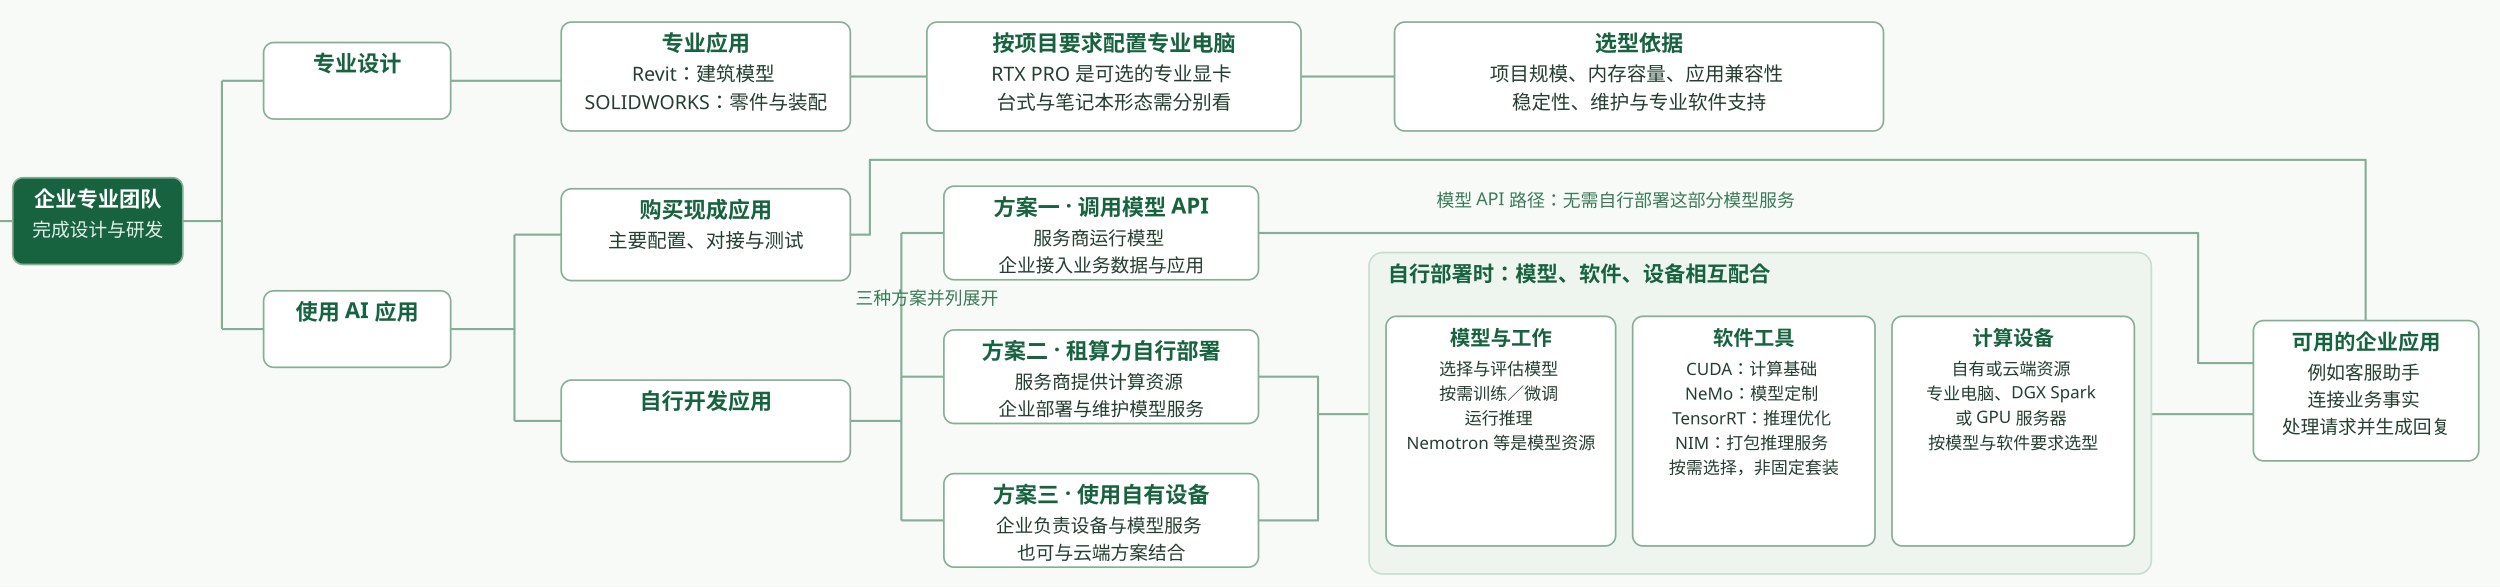
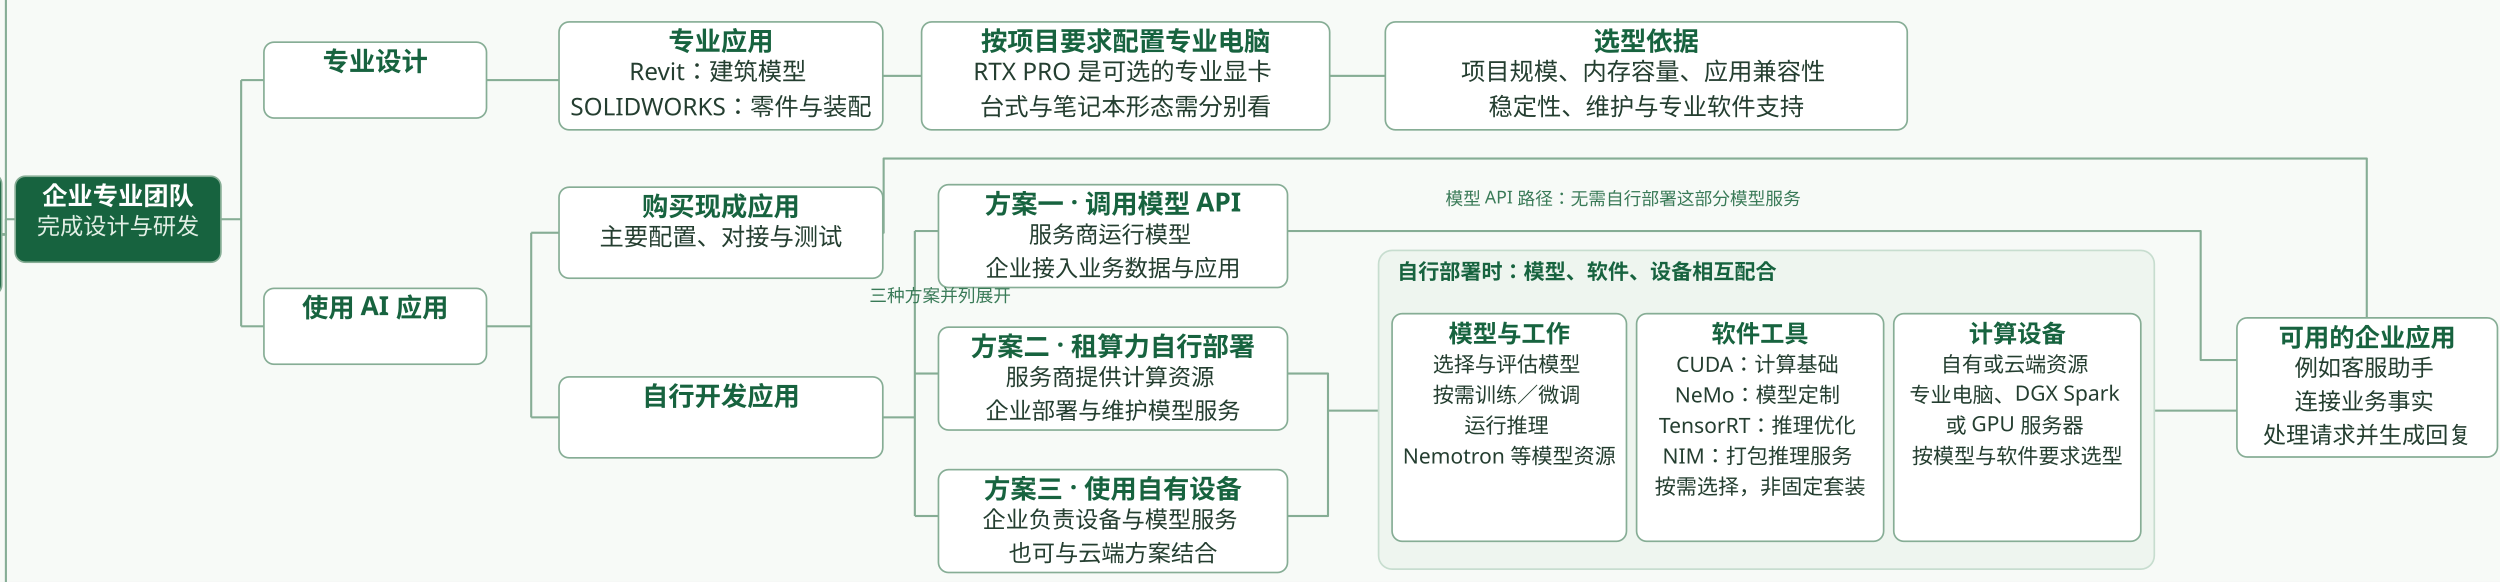
- <svg xmlns="http://www.w3.org/2000/svg" width="2940" height="690" viewBox="340 743 2940 690">
+ <svg xmlns="http://www.w3.org/2000/svg" width="2965" height="690" viewBox="315 743 2965 690">
  <defs>
    <marker id="arr" markerWidth="8" markerHeight="8" refX="7" refY="4" orient="auto">
      <path d="M0 0 L8 4 L0 8z" fill="#86ad95" />
    </marker>
  </defs>
-   <rect x="340" y="743" width="2940" height="690" fill="#f7faf7" />
+   <rect x="315" y="743" width="2965" height="690" fill="#f7faf7" />
  <g font-family="PingFang SC,Microsoft YaHei,sans-serif">
    <path d="M295,1021 L322,1021 L322,369 L355,369" fill="none" stroke="#86ad95" stroke-width="2.5" stroke-linejoin="round" />
    <path d="M295,1021 L322,1021 L322,1003 L355,1003" fill="none" stroke="#86ad95" stroke-width="2.5" stroke-linejoin="round" />
    <path d="M295,1021 L322,1021 L322,1738 L355,1738" fill="none" stroke="#86ad95" stroke-width="2.5" stroke-linejoin="round" />
    <path d="M555,369 L601,369" fill="none" stroke="#86ad95" stroke-width="2.5" stroke-linejoin="round" />
    <path d="M601,210 L601,482" fill="none" stroke="#86ad95" stroke-width="2.5" stroke-linejoin="round" />
    <path d="M601,210 L650,210" fill="none" stroke="#86ad95" stroke-width="2.5" stroke-linejoin="round" />
    <path d="M601,482 L650,482" fill="none" stroke="#86ad95" stroke-width="2.5" stroke-linejoin="round" />
    <path d="M870,210 L950,210 L950,201 L1000,201" fill="none" stroke="#86ad95" stroke-width="2.5" stroke-linejoin="round" />
    <path d="M1340,201 L1430,201" fill="none" stroke="#86ad95" stroke-width="2.5" stroke-linejoin="round" />
    <path d="M1810,201 L1950,201" fill="none" stroke="#86ad95" stroke-width="2.5" stroke-linejoin="round" />
    <path d="M2470,215 L2590,215" fill="none" stroke="#86ad95" stroke-width="2.5" stroke-linejoin="round" stroke-dasharray="9 7" />
    <path d="M870,482 L945,482" fill="none" stroke="#86ad95" stroke-width="2.5" stroke-linejoin="round" />
    <path d="M945,403 L945,589" fill="none" stroke="#86ad95" stroke-width="2.5" stroke-linejoin="round" />
    <path d="M945,403 L1000,403" fill="none" stroke="#86ad95" stroke-width="2.5" stroke-linejoin="round" />
    <path d="M945,589 L1000,589" fill="none" stroke="#86ad95" stroke-width="2.5" stroke-linejoin="round" />
    <path d="M1340,403 L1430,403" fill="none" stroke="#86ad95" stroke-width="2.5" stroke-linejoin="round" />
    <path d="M1340,589 L1430,589" fill="none" stroke="#86ad95" stroke-width="2.5" stroke-linejoin="round" />
    <path d="M2040,589 L2140,589" fill="none" stroke="#86ad95" stroke-width="2.5" stroke-linejoin="round" />
    <path d="M2580,589 L2690,589" fill="none" stroke="#86ad95" stroke-width="2.5" stroke-linejoin="round" />
    <path d="M2690,437 L2690,613" fill="none" stroke="#86ad95" stroke-width="2.5" stroke-linejoin="round" />
    <path d="M2690,437 L2810,437" fill="none" stroke="#86ad95" stroke-width="2.5" stroke-linejoin="round" />
    <path d="M2690,613 L2810,613" fill="none" stroke="#86ad95" stroke-width="2.5" stroke-linejoin="round" />
    <path d="M555,1003 L601,1003" fill="none" stroke="#86ad95" stroke-width="2.5" stroke-linejoin="round" />
    <path d="M601,838 L601,1130" fill="none" stroke="#86ad95" stroke-width="2.5" stroke-linejoin="round" />
    <path d="M601,838 L650,838" fill="none" stroke="#86ad95" stroke-width="2.5" stroke-linejoin="round" />
    <path d="M601,1130 L650,1130" fill="none" stroke="#86ad95" stroke-width="2.5" stroke-linejoin="round" />
    <path d="M870,838 L1000,838" fill="none" stroke="#86ad95" stroke-width="2.5" stroke-linejoin="round" />
    <path d="M1340,833 L1430,833" fill="none" stroke="#86ad95" stroke-width="2.5" stroke-linejoin="round" />
    <path d="M1870,833 L1980,833" fill="none" stroke="#86ad95" stroke-width="2.5" stroke-linejoin="round" />
    <path d="M870,1130 L945,1130" fill="none" stroke="#86ad95" stroke-width="2.5" stroke-linejoin="round" />
    <path d="M945,1019 L945,1238" fill="none" stroke="#86ad95" stroke-width="2.5" stroke-linejoin="round" />
    <path d="M945,1019 L1000,1019" fill="none" stroke="#86ad95" stroke-width="2.5" stroke-linejoin="round" />
    <path d="M945,1238 L1000,1238" fill="none" stroke="#86ad95" stroke-width="2.5" stroke-linejoin="round" />
    <path d="M1340,1238 L1400,1238" fill="none" stroke="#86ad95" stroke-width="2.5" stroke-linejoin="round" />
    <path d="M1400,1017 L1400,1355" fill="none" stroke="#86ad95" stroke-width="2.5" stroke-linejoin="round" />
    <path d="M1400,1017 L1450,1017" fill="none" stroke="#86ad95" stroke-width="2.5" stroke-linejoin="round" />
    <path d="M1400,1186 L1450,1186" fill="none" stroke="#86ad95" stroke-width="2.5" stroke-linejoin="round" />
    <path d="M1400,1355 L1450,1355" fill="none" stroke="#86ad95" stroke-width="2.5" stroke-linejoin="round" />
    <path d="M1820,1186 L1890,1186 L1890,1230 L1950,1230" fill="none" stroke="#86ad95" stroke-width="2.5" stroke-linejoin="round" />
    <path d="M1820,1355 L1890,1355 L1890,1230" fill="none" stroke="#86ad95" stroke-width="2.5" stroke-linejoin="round" />
    <path d="M1820,1017 L2925,1017 L2925,1170 L2990,1170" fill="none" stroke="#86ad95" stroke-width="2.5" stroke-linejoin="round" />
    <path d="M1340,1019 L1363,1019 L1363,931 L3122,931 L3122,1120" fill="none" stroke="#86ad95" stroke-width="2.5" stroke-linejoin="round" />
    <path d="M2870,1230 L2990,1230" fill="none" stroke="#86ad95" stroke-width="2.5" stroke-linejoin="round" />
    <path d="M555,1738 L650,1738" fill="none" stroke="#86ad95" stroke-width="2.5" stroke-linejoin="round" />
    <path d="M870,1738 L945,1738" fill="none" stroke="#86ad95" stroke-width="2.5" stroke-linejoin="round" />
    <path d="M945,1539 L945,1950" fill="none" stroke="#86ad95" stroke-width="2.5" stroke-linejoin="round" />
    <path d="M945,1539 L1000,1539" fill="none" stroke="#86ad95" stroke-width="2.5" stroke-linejoin="round" />
    <path d="M945,1676 L1000,1676" fill="none" stroke="#86ad95" stroke-width="2.5" stroke-linejoin="round" />
    <path d="M945,1813 L1000,1813" fill="none" stroke="#86ad95" stroke-width="2.5" stroke-linejoin="round" />
    <path d="M945,1950 L1000,1950" fill="none" stroke="#86ad95" stroke-width="2.5" stroke-linejoin="round" />
    <path d="M1300,1539 L1430,1539" fill="none" stroke="#86ad95" stroke-width="2.5" stroke-linejoin="round" />
    <path d="M1300,1676 L1430,1676" fill="none" stroke="#86ad95" stroke-width="2.5" stroke-linejoin="round" />
    <path d="M1300,1813 L1430,1813" fill="none" stroke="#86ad95" stroke-width="2.5" stroke-linejoin="round" />
    <path d="M1300,1950 L1430,1950" fill="none" stroke="#86ad95" stroke-width="2.5" stroke-linejoin="round" />
    <path d="M2325,1541 L2410,1541 L2410,1515 L2480,1515" fill="none" stroke="#86ad95" stroke-width="2.5" stroke-linejoin="round" stroke-dasharray="9 7" />
    <path d="M2370,1539 L2370,1980" fill="none" stroke="#86ad95" stroke-width="2.5" stroke-linejoin="round" />
    <path d="M2325,1539 L2370,1539" fill="none" stroke="#86ad95" stroke-width="2.5" stroke-linejoin="round" />
    <path d="M2325,1676 L2370,1676" fill="none" stroke="#86ad95" stroke-width="2.5" stroke-linejoin="round" />
    <path d="M2325,1813 L2370,1813" fill="none" stroke="#86ad95" stroke-width="2.5" stroke-linejoin="round" />
    <path d="M2325,1950 L2370,1950" fill="none" stroke="#86ad95" stroke-width="2.5" stroke-linejoin="round" />
    <path d="M2370,1940 L2580,1940" fill="none" stroke="#86ad95" stroke-width="2.5" stroke-linejoin="round" />
    <path d="M2867,1815 L2867,1870" fill="none" stroke="#86ad95" stroke-width="2.5" stroke-linejoin="round" stroke-dasharray="9 7" />
-     <rect x="35" y="949" width="260" height="144" rx="12" fill="#17633f" stroke="#86ad95" stroke-width="2" />
-     <rect x="355" y="318" width="200" height="102" rx="12" fill="#17633f" stroke="#86ad95" stroke-width="2" />
-     <rect x="650" y="165" width="220" height="90" rx="12" fill="white" stroke="#86ad95" stroke-width="2" />
-     <rect x="650" y="437" width="220" height="90" rx="12" fill="white" stroke="#86ad95" stroke-width="2" />
-     <rect x="1000" y="135" width="340" height="132" rx="12" fill="white" stroke="#86ad95" stroke-width="2" />
-     <rect x="1430" y="135" width="380" height="132" rx="12" fill="white" stroke="#86ad95" stroke-width="2" />
-     <rect x="1950" y="132" width="520" height="170" rx="12" fill="white" stroke="#86ad95" stroke-width="2" />
-     <rect x="2590" y="132" width="590" height="170" rx="12" fill="white" stroke="#86ad95" stroke-width="2" />
-     <rect x="1000" y="348" width="340" height="110" rx="12" fill="white" stroke="#86ad95" stroke-width="2" />
-     <rect x="1000" y="534" width="340" height="110" rx="12" fill="white" stroke="#86ad95" stroke-width="2" />
-     <rect x="1430" y="340" width="610" height="126" rx="12" fill="white" stroke="#86ad95" stroke-width="2" />
-     <rect x="1430" y="526" width="610" height="126" rx="12" fill="white" stroke="#86ad95" stroke-width="2" />
-     <rect x="2140" y="526" width="440" height="126" rx="12" fill="white" stroke="#86ad95" stroke-width="2" />
-     <rect x="2810" y="390" width="365" height="95" rx="12" fill="white" stroke="#86ad95" stroke-width="2" />
-     <rect x="2810" y="547" width="365" height="132" rx="12" fill="white" stroke="#86ad95" stroke-width="2" />
-     <rect x="355" y="952" width="200" height="102" rx="12" fill="#17633f" stroke="#86ad95" stroke-width="2" />
-     <rect x="650" y="793" width="220" height="90" rx="12" fill="white" stroke="#86ad95" stroke-width="2" />
-     <rect x="650" y="1085" width="220" height="90" rx="12" fill="white" stroke="#86ad95" stroke-width="2" />
-     <rect x="1000" y="769" width="340" height="128" rx="12" fill="white" stroke="#86ad95" stroke-width="2" />
-     <rect x="1430" y="769" width="440" height="128" rx="12" fill="white" stroke="#86ad95" stroke-width="2" />
-     <rect x="1980" y="769" width="575" height="128" rx="12" fill="white" stroke="#86ad95" stroke-width="2" />
-     <rect x="1000" y="965" width="340" height="108" rx="12" fill="white" stroke="#86ad95" stroke-width="2" />
-     <rect x="1000" y="1190" width="340" height="96" rx="12" fill="white" stroke="#86ad95" stroke-width="2" />
-     <rect x="1450" y="962" width="370" height="110" rx="12" fill="white" stroke="#86ad95" stroke-width="2" />
-     <rect x="1450" y="1131" width="370" height="110" rx="12" fill="white" stroke="#86ad95" stroke-width="2" />
-     <rect x="1450" y="1300" width="370" height="110" rx="12" fill="white" stroke="#86ad95" stroke-width="2" />
+     <rect x="13.0" y="949" width="304" height="144" rx="12" fill="#17633f" stroke="#86ad95" stroke-width="2" />
+     <rect x="333.0" y="318" width="244" height="102" rx="12" fill="#17633f" stroke="#86ad95" stroke-width="2" />
+     <rect x="628.0" y="165" width="264" height="90" rx="12" fill="white" stroke="#86ad95" stroke-width="2" />
+     <rect x="628.0" y="437" width="264" height="90" rx="12" fill="white" stroke="#86ad95" stroke-width="2" />
+     <rect x="978.0" y="135" width="384" height="132" rx="12" fill="white" stroke="#86ad95" stroke-width="2" />
+     <rect x="1408.0" y="135" width="424" height="132" rx="12" fill="white" stroke="#86ad95" stroke-width="2" />
+     <rect x="1928.0" y="132" width="564" height="170" rx="12" fill="white" stroke="#86ad95" stroke-width="2" />
+     <rect x="2568.0" y="132" width="634" height="170" rx="12" fill="white" stroke="#86ad95" stroke-width="2" />
+     <rect x="978.0" y="348" width="384" height="122" rx="12" fill="white" stroke="#86ad95" stroke-width="2" />
+     <rect x="978.0" y="534" width="384" height="110" rx="12" fill="white" stroke="#86ad95" stroke-width="2" />
+     <rect x="1408.0" y="340" width="654" height="126" rx="12" fill="white" stroke="#86ad95" stroke-width="2" />
+     <rect x="1408.0" y="526" width="654" height="126" rx="12" fill="white" stroke="#86ad95" stroke-width="2" />
+     <rect x="2118.0" y="526" width="484" height="126" rx="12" fill="white" stroke="#86ad95" stroke-width="2" />
+     <rect x="2788.0" y="390" width="409" height="95" rx="12" fill="white" stroke="#86ad95" stroke-width="2" />
+     <rect x="2788.0" y="547" width="409" height="132" rx="12" fill="white" stroke="#86ad95" stroke-width="2" />
+     <rect x="333.0" y="952" width="244" height="102" rx="12" fill="#17633f" stroke="#86ad95" stroke-width="2" />
+     <rect x="628.0" y="793" width="264" height="90" rx="12" fill="white" stroke="#86ad95" stroke-width="2" />
+     <rect x="628.0" y="1085" width="264" height="90" rx="12" fill="white" stroke="#86ad95" stroke-width="2" />
+     <rect x="978.0" y="769" width="384" height="128" rx="12" fill="white" stroke="#86ad95" stroke-width="2" />
+     <rect x="1408.0" y="769" width="484" height="128" rx="12" fill="white" stroke="#86ad95" stroke-width="2" />
+     <rect x="1958.0" y="769" width="619" height="128" rx="12" fill="white" stroke="#86ad95" stroke-width="2" />
+     <rect x="978.0" y="965" width="384" height="108" rx="12" fill="white" stroke="#86ad95" stroke-width="2" />
+     <rect x="978.0" y="1190" width="384" height="96" rx="12" fill="white" stroke="#86ad95" stroke-width="2" />
+     <rect x="1428.0" y="962" width="414" height="122" rx="12" fill="white" stroke="#86ad95" stroke-width="2" />
+     <rect x="1428.0" y="1131" width="414" height="122" rx="12" fill="white" stroke="#86ad95" stroke-width="2" />
+     <rect x="1428.0" y="1300" width="414" height="122" rx="12" fill="white" stroke="#86ad95" stroke-width="2" />
    <rect x="1950" y="1040" width="920" height="378" rx="16" fill="#eef5ef" stroke="#c7ddcf" stroke-width="2" />
-     <rect x="1970" y="1115" width="270" height="270" rx="12" fill="white" stroke="#86ad95" stroke-width="2" />
-     <rect x="2260" y="1115" width="285" height="270" rx="12" fill="white" stroke="#86ad95" stroke-width="2" />
-     <rect x="2565" y="1115" width="285" height="270" rx="12" fill="white" stroke="#86ad95" stroke-width="2" />
-     <rect x="2990" y="1120" width="265" height="165" rx="12" fill="white" stroke="#86ad95" stroke-width="2" />
-     <rect x="355" y="1687" width="200" height="102" rx="12" fill="#17633f" stroke="#86ad95" stroke-width="2" />
-     <rect x="650" y="1683" width="220" height="110" rx="12" fill="white" stroke="#86ad95" stroke-width="2" />
-     <rect x="1000" y="1487" width="300" height="105" rx="12" fill="white" stroke="#86ad95" stroke-width="2" />
-     <rect x="1000" y="1624" width="300" height="105" rx="12" fill="white" stroke="#86ad95" stroke-width="2" />
-     <rect x="1000" y="1761" width="300" height="105" rx="12" fill="white" stroke="#86ad95" stroke-width="2" />
-     <rect x="1000" y="1898" width="300" height="105" rx="12" fill="white" stroke="#86ad95" stroke-width="2" />
-     <rect x="1430" y="1487" width="895" height="122" rx="12" fill="white" stroke="#86ad95" stroke-width="2" />
-     <rect x="1430" y="1624" width="895" height="122" rx="12" fill="white" stroke="#86ad95" stroke-width="2" />
-     <rect x="1430" y="1761" width="895" height="122" rx="12" fill="white" stroke="#86ad95" stroke-width="2" />
-     <rect x="1430" y="1898" width="895" height="122" rx="12" fill="white" stroke="#86ad95" stroke-width="2" />
+     <rect x="1966.0" y="1115" width="278" height="270" rx="12" fill="white" stroke="#86ad95" stroke-width="2" />
+     <rect x="2256.0" y="1115" width="293" height="270" rx="12" fill="white" stroke="#86ad95" stroke-width="2" />
+     <rect x="2561.0" y="1115" width="293" height="270" rx="12" fill="white" stroke="#86ad95" stroke-width="2" />
+     <rect x="2968.0" y="1120" width="309" height="165" rx="12" fill="white" stroke="#86ad95" stroke-width="2" />
+     <rect x="333.0" y="1687" width="244" height="102" rx="12" fill="#17633f" stroke="#86ad95" stroke-width="2" />
+     <rect x="628.0" y="1683" width="264" height="110" rx="12" fill="white" stroke="#86ad95" stroke-width="2" />
+     <rect x="978.0" y="1487" width="344" height="105" rx="12" fill="white" stroke="#86ad95" stroke-width="2" />
+     <rect x="978.0" y="1624" width="344" height="105" rx="12" fill="white" stroke="#86ad95" stroke-width="2" />
+     <rect x="978.0" y="1761" width="344" height="105" rx="12" fill="white" stroke="#86ad95" stroke-width="2" />
+     <rect x="978.0" y="1898" width="344" height="105" rx="12" fill="white" stroke="#86ad95" stroke-width="2" />
+     <rect x="1408.0" y="1487" width="939" height="122" rx="12" fill="white" stroke="#86ad95" stroke-width="2" />
+     <rect x="1408.0" y="1624" width="939" height="122" rx="12" fill="white" stroke="#86ad95" stroke-width="2" />
+     <rect x="1408.0" y="1761" width="939" height="122" rx="12" fill="white" stroke="#86ad95" stroke-width="2" />
+     <rect x="1408.0" y="1898" width="939" height="122" rx="12" fill="white" stroke="#86ad95" stroke-width="2" />
    <rect x="2480" y="1490" width="775" height="325" rx="16" fill="#eef5ef" stroke="#c7ddcf" stroke-width="2" />
-     <rect x="2500" y="1565" width="345" height="210" rx="12" fill="white" stroke="#86ad95" stroke-width="2" />
-     <rect x="2870" y="1565" width="365" height="210" rx="12" fill="white" stroke="#86ad95" stroke-width="2" />
-     <rect x="2580" y="1870" width="610" height="140" rx="12" fill="white" stroke="#86ad95" stroke-width="2" />
+     <rect x="2496.0" y="1565" width="353" height="210" rx="12" fill="white" stroke="#86ad95" stroke-width="2" />
+     <rect x="2866.0" y="1565" width="373" height="210" rx="12" fill="white" stroke="#86ad95" stroke-width="2" />
+     <rect x="2558.0" y="1870" width="654" height="140" rx="12" fill="white" stroke="#86ad95" stroke-width="2" />
    <text x="48" y="54" text-anchor="start" fill="#17633f" font-size="31" font-weight="600">
      <tspan x="48" dy="0">算力生意（上） · 全文逻辑框架</tspan>
    </text>
    <text x="48" y="94" text-anchor="start" fill="#397a57" font-size="23" font-weight="400">
      <tspan x="48" dy="0">从使用者展开任务与方案，再看硬件、软件和系统怎样配合</tspan>
    </text>
-     <text x="165.0" y="983" text-anchor="middle" fill="white" font-size="25" font-weight="600">
+     <text x="165.0" y="983" text-anchor="middle" fill="white" font-size="30.0" font-weight="600">
      <tspan x="165.0" dy="0">英伟达的产品版图</tspan>
    </text>
-     <text x="165.0" y="1018" text-anchor="middle" fill="#e2efe5" font-size="23" font-weight="400">
+     <text x="165.0" y="1018" text-anchor="middle" fill="#e2efe5" font-size="28.8" font-weight="400">
      <tspan x="165.0" dy="0">谁使用？做什么？</tspan>
-       <tspan x="165.0" dy="33.35">产品怎样配合？</tspan>
-     </text>
-     <text x="455.0" y="352" text-anchor="middle" fill="white" font-size="26" font-weight="600">
+       <tspan x="165.0" dy="41.76">产品怎样配合？</tspan>
+     </text>
+     <text x="455.0" y="352" text-anchor="middle" fill="white" font-size="31.2" font-weight="600">
      <tspan x="455.0" dy="0">个人用户</tspan>
    </text>
-     <text x="455.0" y="387" text-anchor="middle" fill="#e2efe5" font-size="23" font-weight="400">
+     <text x="455.0" y="387" text-anchor="middle" fill="#e2efe5" font-size="28.8" font-weight="400">
      <tspan x="455.0" dy="0">使用现成能力</tspan>
    </text>
-     <text x="760.0" y="199" text-anchor="middle" fill="#17633f" font-size="26" font-weight="600">
+     <text x="760.0" y="199" text-anchor="middle" fill="#17633f" font-size="31.2" font-weight="600">
      <tspan x="760.0" dy="0">游戏与创作</tspan>
    </text>
-     <text x="760.0" y="471" text-anchor="middle" fill="#17633f" font-size="26" font-weight="600">
+     <text x="760.0" y="471" text-anchor="middle" fill="#17633f" font-size="31.2" font-weight="600">
      <tspan x="760.0" dy="0">个人使用 AI</tspan>
    </text>
-     <text x="1170.0" y="169" text-anchor="middle" fill="#17633f" font-size="26" font-weight="600">
+     <text x="1170.0" y="169" text-anchor="middle" fill="#17633f" font-size="31.2" font-weight="600">
      <tspan x="1170.0" dy="0">图形与计算硬件</tspan>
    </text>
-     <text x="1170.0" y="204" text-anchor="middle" fill="#243e30" font-size="23" font-weight="400">
+     <text x="1170.0" y="204" text-anchor="middle" fill="#243e30" font-size="28.8" font-weight="400">
      <tspan x="1170.0" dy="0">GeForce 显卡／笔记本 GPU</tspan>
-       <tspan x="1170.0" dy="33.35">按具体应用和任务选择</tspan>
-     </text>
-     <text x="1620.0" y="169" text-anchor="middle" fill="#17633f" font-size="26" font-weight="600">
+       <tspan x="1170.0" dy="41.76">按具体应用和任务选择</tspan>
+     </text>
+     <text x="1620.0" y="169" text-anchor="middle" fill="#17633f" font-size="31.2" font-weight="600">
      <tspan x="1620.0" dy="0">应用与创作配套</tspan>
    </text>
-     <text x="1620.0" y="204" text-anchor="middle" fill="#243e30" font-size="23" font-weight="400">
+     <text x="1620.0" y="204" text-anchor="middle" fill="#243e30" font-size="28.8" font-weight="400">
      <tspan x="1620.0" dy="0">剪辑、渲染等应用调用 GPU</tspan>
-       <tspan x="1620.0" dy="33.35">Studio 提供工具与驱动</tspan>
+       <tspan x="1620.0" dy="41.76">Studio 提供工具与驱动</tspan>
    </text>
    <text x="1385" y="178" text-anchor="middle" fill="#397a57" font-size="21" font-weight="400">
      <tspan x="1385" dy="0">配合</tspan>
    </text>
-     <text x="2210.0" y="166" text-anchor="middle" fill="#17633f" font-size="26" font-weight="600">
+     <text x="2210.0" y="166" text-anchor="middle" fill="#17633f" font-size="31.2" font-weight="600">
      <tspan x="2210.0" dy="0">电脑中的分工</tspan>
    </text>
-     <text x="2210.0" y="201" text-anchor="middle" fill="#243e30" font-size="23" font-weight="400">
+     <text x="2210.0" y="201" text-anchor="middle" fill="#243e30" font-size="28.8" font-weight="400">
      <tspan x="2210.0" dy="0">CPU：通用程序与执行流程</tspan>
-       <tspan x="2210.0" dy="33.35">GPU：适合并行处理的计算</tspan>
-       <tspan x="2210.0" dy="33.35">内存／显存：工作数据；存储：文件</tspan>
+       <tspan x="2210.0" dy="41.76">GPU：适合并行处理的计算</tspan>
+       <tspan x="2210.0" dy="41.76">内存／显存：工作数据；存储：文件</tspan>
    </text>
    <text x="1880" y="178" text-anchor="middle" fill="#397a57" font-size="21" font-weight="400">
      <tspan x="1880" dy="0">共同工作</tspan>
    </text>
-     <text x="2885.0" y="166" text-anchor="middle" fill="#17633f" font-size="26" font-weight="600">
+     <text x="2885.0" y="166" text-anchor="middle" fill="#17633f" font-size="31.2" font-weight="600">
      <tspan x="2885.0" dy="0">三个名称对应不同层级</tspan>
    </text>
-     <text x="2885.0" y="201" text-anchor="middle" fill="#243e30" font-size="23" font-weight="400">
+     <text x="2885.0" y="201" text-anchor="middle" fill="#243e30" font-size="28.8" font-weight="400">
      <tspan x="2885.0" dy="0">GeForce：产品家族</tspan>
-       <tspan x="2885.0" dy="33.35">Blackwell：技术架构</tspan>
-       <tspan x="2885.0" dy="33.35">RTX 5090：具体型号</tspan>
+       <tspan x="2885.0" dy="41.76">Blackwell：技术架构</tspan>
+       <tspan x="2885.0" dy="41.76">RTX 5090：具体型号</tspan>
    </text>
    <text x="2530" y="192" text-anchor="middle" fill="#397a57" font-size="21" font-weight="400">
      <tspan x="2530" dy="0">辨认产品</tspan>
    </text>
-     <text x="1170.0" y="382" text-anchor="middle" fill="#17633f" font-size="26" font-weight="600">
+     <text x="1170.0" y="382" text-anchor="middle" fill="#17633f" font-size="31.2" font-weight="600">
      <tspan x="1170.0" dy="0">在线服务</tspan>
    </text>
-     <text x="1170.0" y="417" text-anchor="middle" fill="#243e30" font-size="22" font-weight="400">
-       <tspan x="1170.0" dy="0">ChatGPT、Kimi、Seedance 等</tspan>
-     </text>
-     <text x="1170.0" y="568" text-anchor="middle" fill="#17633f" font-size="26" font-weight="600">
+     <text x="1170.0" y="417" text-anchor="middle" fill="#243e30" font-size="27.5" font-weight="400">
+       <tspan x="1170.0" dy="0">ChatGPT、Kimi</tspan>
+       <tspan x="1170.0" dy="39.875">Seedance 等</tspan>
+     </text>
+     <text x="1170.0" y="568" text-anchor="middle" fill="#17633f" font-size="31.2" font-weight="600">
      <tspan x="1170.0" dy="0">本地部署</tspan>
    </text>
-     <text x="1170.0" y="603" text-anchor="middle" fill="#243e30" font-size="23" font-weight="400">
+     <text x="1170.0" y="603" text-anchor="middle" fill="#243e30" font-size="28.8" font-weight="400">
      <tspan x="1170.0" dy="0">下载模型与运行软件</tspan>
    </text>
    <text x="937" y="331" text-anchor="middle" fill="#397a57" font-size="21" font-weight="400">
      <tspan x="937" dy="0">两种方式可按需使用</tspan>
    </text>
-     <text x="1735.0" y="374" text-anchor="middle" fill="#17633f" font-size="26" font-weight="600">
+     <text x="1735.0" y="374" text-anchor="middle" fill="#17633f" font-size="31.2" font-weight="600">
      <tspan x="1735.0" dy="0">主要计算在服务商云端</tspan>
    </text>
-     <text x="1735.0" y="409" text-anchor="middle" fill="#243e30" font-size="23" font-weight="400">
+     <text x="1735.0" y="409" text-anchor="middle" fill="#243e30" font-size="28.8" font-weight="400">
      <tspan x="1735.0" dy="0">本机主要提交输入与展示结果</tspan>
-       <tspan x="1735.0" dy="33.35">升级本地显卡通常不直接加快云端生成</tspan>
-     </text>
-     <text x="1735.0" y="560" text-anchor="middle" fill="#17633f" font-size="26" font-weight="600">
+       <tspan x="1735.0" dy="41.76">升级本地显卡通常不直接加快云端生成</tspan>
+     </text>
+     <text x="1735.0" y="560" text-anchor="middle" fill="#17633f" font-size="31.2" font-weight="600">
      <tspan x="1735.0" dy="0">可部署模型 ＋ 适配的运行软件</tspan>
    </text>
-     <text x="1735.0" y="595" text-anchor="middle" fill="#243e30" font-size="23" font-weight="400">
+     <text x="1735.0" y="595" text-anchor="middle" fill="#243e30" font-size="28.8" font-weight="400">
      <tspan x="1735.0" dy="0">例如 Qwen、DeepSeek 蒸馏版、SDXL</tspan>
-       <tspan x="1735.0" dy="33.35">具体版本、许可证与设备要求需匹配</tspan>
-     </text>
-     <text x="2360.0" y="560" text-anchor="middle" fill="#17633f" font-size="26" font-weight="600">
+       <tspan x="1735.0" dy="41.76">具体版本、许可证与设备要求需匹配</tspan>
+     </text>
+     <text x="2360.0" y="560" text-anchor="middle" fill="#17633f" font-size="31.2" font-weight="600">
      <tspan x="2360.0" dy="0">结合任务判断设备是否够用</tspan>
    </text>
-     <text x="2360.0" y="595" text-anchor="middle" fill="#243e30" font-size="23" font-weight="400">
+     <text x="2360.0" y="595" text-anchor="middle" fill="#243e30" font-size="28.8" font-weight="400">
      <tspan x="2360.0" dy="0">容量、计算能力、带宽</tspan>
-       <tspan x="2360.0" dy="33.35">以及软件对硬件的支持</tspan>
-     </text>
-     <text x="2992.5" y="424" text-anchor="middle" fill="#17633f" font-size="26" font-weight="600">
+       <tspan x="2360.0" dy="41.76">以及软件对硬件的支持</tspan>
+     </text>
+     <text x="2992.5" y="424" text-anchor="middle" fill="#17633f" font-size="31.2" font-weight="600">
      <tspan x="2992.5" dy="0">已满足需求</tspan>
    </text>
-     <text x="2992.5" y="459" text-anchor="middle" fill="#243e30" font-size="23" font-weight="400">
+     <text x="2992.5" y="459" text-anchor="middle" fill="#243e30" font-size="28.8" font-weight="400">
      <tspan x="2992.5" dy="0">沿用现有设备</tspan>
    </text>
-     <text x="2992.5" y="581" text-anchor="middle" fill="#17633f" font-size="26" font-weight="600">
+     <text x="2992.5" y="581" text-anchor="middle" fill="#17633f" font-size="31.2" font-weight="600">
      <tspan x="2992.5" dy="0">尚不满足需求</tspan>
    </text>
-     <text x="2992.5" y="616" text-anchor="middle" fill="#243e30" font-size="23" font-weight="400">
+     <text x="2992.5" y="616" text-anchor="middle" fill="#243e30" font-size="28.8" font-weight="400">
      <tspan x="2992.5" dy="0">调整模型或运行设置</tspan>
-       <tspan x="2992.5" dy="33.35">也可升级或更换设备</tspan>
+       <tspan x="2992.5" dy="41.76">也可升级或更换设备</tspan>
    </text>
    <text x="2750" y="414" text-anchor="middle" fill="#397a57" font-size="21" font-weight="400">
      <tspan x="2750" dy="0">如果</tspan>
    </text>
    <text x="2750" y="590" text-anchor="middle" fill="#397a57" font-size="21" font-weight="400">
      <tspan x="2750" dy="0">如果</tspan>
    </text>
-     <text x="455.0" y="986" text-anchor="middle" fill="white" font-size="25" font-weight="600">
+     <text x="455.0" y="986" text-anchor="middle" fill="white" font-size="30.0" font-weight="600">
      <tspan x="455.0" dy="0">企业专业团队</tspan>
    </text>
-     <text x="455.0" y="1021" text-anchor="middle" fill="#e2efe5" font-size="22" font-weight="400">
+     <text x="455.0" y="1021" text-anchor="middle" fill="#e2efe5" font-size="27.5" font-weight="400">
      <tspan x="455.0" dy="0">完成设计与研发</tspan>
    </text>
-     <text x="760.0" y="827" text-anchor="middle" fill="#17633f" font-size="26" font-weight="600">
+     <text x="760.0" y="827" text-anchor="middle" fill="#17633f" font-size="31.2" font-weight="600">
      <tspan x="760.0" dy="0">专业设计</tspan>
    </text>
-     <text x="760.0" y="1119" text-anchor="middle" fill="#17633f" font-size="26" font-weight="600">
+     <text x="760.0" y="1119" text-anchor="middle" fill="#17633f" font-size="31.2" font-weight="600">
      <tspan x="760.0" dy="0">使用 AI 应用</tspan>
    </text>
-     <text x="1170.0" y="803" text-anchor="middle" fill="#17633f" font-size="26" font-weight="600">
+     <text x="1170.0" y="803" text-anchor="middle" fill="#17633f" font-size="31.2" font-weight="600">
      <tspan x="1170.0" dy="0">专业应用</tspan>
    </text>
-     <text x="1170.0" y="838" text-anchor="middle" fill="#243e30" font-size="23" font-weight="400">
+     <text x="1170.0" y="838" text-anchor="middle" fill="#243e30" font-size="28.8" font-weight="400">
      <tspan x="1170.0" dy="0">Revit：建筑模型</tspan>
-       <tspan x="1170.0" dy="33.35">SOLIDWORKS：零件与装配</tspan>
-     </text>
-     <text x="1650.0" y="803" text-anchor="middle" fill="#17633f" font-size="26" font-weight="600">
+       <tspan x="1170.0" dy="41.76">SOLIDWORKS：零件与装配</tspan>
+     </text>
+     <text x="1650.0" y="803" text-anchor="middle" fill="#17633f" font-size="31.2" font-weight="600">
      <tspan x="1650.0" dy="0">按项目要求配置专业电脑</tspan>
    </text>
-     <text x="1650.0" y="838" text-anchor="middle" fill="#243e30" font-size="23" font-weight="400">
+     <text x="1650.0" y="838" text-anchor="middle" fill="#243e30" font-size="28.8" font-weight="400">
      <tspan x="1650.0" dy="0">RTX PRO 是可选的专业显卡</tspan>
-       <tspan x="1650.0" dy="33.35">台式与笔记本形态需分别看</tspan>
-     </text>
-     <text x="2267.5" y="803" text-anchor="middle" fill="#17633f" font-size="26" font-weight="600">
+       <tspan x="1650.0" dy="41.76">台式与笔记本形态需分别看</tspan>
+     </text>
+     <text x="2267.5" y="803" text-anchor="middle" fill="#17633f" font-size="31.2" font-weight="600">
      <tspan x="2267.5" dy="0">选型依据</tspan>
    </text>
-     <text x="2267.5" y="838" text-anchor="middle" fill="#243e30" font-size="23" font-weight="400">
+     <text x="2267.5" y="838" text-anchor="middle" fill="#243e30" font-size="28.8" font-weight="400">
      <tspan x="2267.5" dy="0">项目规模、内存容量、应用兼容性</tspan>
-       <tspan x="2267.5" dy="33.35">稳定性、维护与专业软件支持</tspan>
-     </text>
-     <text x="1170.0" y="999" text-anchor="middle" fill="#17633f" font-size="26" font-weight="600">
+       <tspan x="2267.5" dy="41.76">稳定性、维护与专业软件支持</tspan>
+     </text>
+     <text x="1170.0" y="999" text-anchor="middle" fill="#17633f" font-size="31.2" font-weight="600">
      <tspan x="1170.0" dy="0">购买现成应用</tspan>
    </text>
-     <text x="1170.0" y="1034" text-anchor="middle" fill="#243e30" font-size="23" font-weight="400">
+     <text x="1170.0" y="1034" text-anchor="middle" fill="#243e30" font-size="28.8" font-weight="400">
      <tspan x="1170.0" dy="0">主要配置、对接与测试</tspan>
    </text>
-     <text x="1170.0" y="1224" text-anchor="middle" fill="#17633f" font-size="26" font-weight="600">
+     <text x="1170.0" y="1224" text-anchor="middle" fill="#17633f" font-size="31.2" font-weight="600">
      <tspan x="1170.0" dy="0">自行开发应用</tspan>
    </text>
-     <text x="1635.0" y="996" text-anchor="middle" fill="#17633f" font-size="26" font-weight="600">
+     <text x="1635.0" y="996" text-anchor="middle" fill="#17633f" font-size="31.2" font-weight="600">
      <tspan x="1635.0" dy="0">方案一 · 调用模型 API</tspan>
    </text>
-     <text x="1635.0" y="1031" text-anchor="middle" fill="#243e30" font-size="22" font-weight="400">
+     <text x="1635.0" y="1031" text-anchor="middle" fill="#243e30" font-size="27.5" font-weight="400">
      <tspan x="1635.0" dy="0">服务商运行模型</tspan>
-       <tspan x="1635.0" dy="31.9">企业接入业务数据与应用</tspan>
-     </text>
-     <text x="1635.0" y="1165" text-anchor="middle" fill="#17633f" font-size="26" font-weight="600">
+       <tspan x="1635.0" dy="39.875">企业接入业务数据与应用</tspan>
+     </text>
+     <text x="1635.0" y="1165" text-anchor="middle" fill="#17633f" font-size="31.2" font-weight="600">
      <tspan x="1635.0" dy="0">方案二 · 租算力自行部署</tspan>
    </text>
-     <text x="1635.0" y="1200" text-anchor="middle" fill="#243e30" font-size="22" font-weight="400">
+     <text x="1635.0" y="1200" text-anchor="middle" fill="#243e30" font-size="27.5" font-weight="400">
      <tspan x="1635.0" dy="0">服务商提供计算资源</tspan>
-       <tspan x="1635.0" dy="31.9">企业部署与维护模型服务</tspan>
-     </text>
-     <text x="1635.0" y="1334" text-anchor="middle" fill="#17633f" font-size="26" font-weight="600">
+       <tspan x="1635.0" dy="39.875">企业部署与维护模型服务</tspan>
+     </text>
+     <text x="1635.0" y="1334" text-anchor="middle" fill="#17633f" font-size="31.2" font-weight="600">
      <tspan x="1635.0" dy="0">方案三 · 使用自有设备</tspan>
    </text>
-     <text x="1635.0" y="1369" text-anchor="middle" fill="#243e30" font-size="22" font-weight="400">
+     <text x="1635.0" y="1369" text-anchor="middle" fill="#243e30" font-size="27.5" font-weight="400">
      <tspan x="1635.0" dy="0">企业负责设备与模型服务</tspan>
-       <tspan x="1635.0" dy="31.9">也可与云端方案结合</tspan>
+       <tspan x="1635.0" dy="39.875">也可与云端方案结合</tspan>
    </text>
    <text x="1430" y="1101" text-anchor="middle" fill="#397a57" font-size="21" font-weight="400">
      <tspan x="1430" dy="0">三种方案并列展开</tspan>
    </text>
    <text x="1972" y="1074" text-anchor="start" fill="#17633f" font-size="25" font-weight="600">
      <tspan x="1972" dy="0">自行部署时：模型、软件、设备相互配合</tspan>
    </text>
-     <text x="2105.0" y="1149" text-anchor="middle" fill="#17633f" font-size="24" font-weight="600">
+     <text x="2105.0" y="1149" text-anchor="middle" fill="#17633f" font-size="28.8" font-weight="600">
      <tspan x="2105.0" dy="0">模型与工作</tspan>
    </text>
-     <text x="2105.0" y="1184" text-anchor="middle" fill="#243e30" font-size="20" font-weight="400">
+     <text x="2105.0" y="1184" text-anchor="middle" fill="#243e30" font-size="25.0" font-weight="400">
      <tspan x="2105.0" dy="0">选择与评估模型</tspan>
-       <tspan x="2105.0" dy="29.0">按需训练／微调</tspan>
-       <tspan x="2105.0" dy="29.0">运行推理</tspan>
-       <tspan x="2105.0" dy="29.0">Nemotron 等是模型资源</tspan>
-     </text>
-     <text x="2402.5" y="1149" text-anchor="middle" fill="#17633f" font-size="24" font-weight="600">
+       <tspan x="2105.0" dy="36.25">按需训练／微调</tspan>
+       <tspan x="2105.0" dy="36.25">运行推理</tspan>
+       <tspan x="2105.0" dy="36.25">Nemotron 等模型资源</tspan>
+     </text>
+     <text x="2402.5" y="1149" text-anchor="middle" fill="#17633f" font-size="28.8" font-weight="600">
      <tspan x="2402.5" dy="0">软件工具</tspan>
    </text>
-     <text x="2402.5" y="1184" text-anchor="middle" fill="#243e30" font-size="20" font-weight="400">
+     <text x="2402.5" y="1184" text-anchor="middle" fill="#243e30" font-size="25.0" font-weight="400">
      <tspan x="2402.5" dy="0">CUDA：计算基础</tspan>
-       <tspan x="2402.5" dy="29.0">NeMo：模型定制</tspan>
-       <tspan x="2402.5" dy="29.0">TensorRT：推理优化</tspan>
-       <tspan x="2402.5" dy="29.0">NIM：打包推理服务</tspan>
-       <tspan x="2402.5" dy="29.0">按需选择，非固定套装</tspan>
-     </text>
-     <text x="2707.5" y="1149" text-anchor="middle" fill="#17633f" font-size="24" font-weight="600">
+       <tspan x="2402.5" dy="36.25">NeMo：模型定制</tspan>
+       <tspan x="2402.5" dy="36.25">TensorRT：推理优化</tspan>
+       <tspan x="2402.5" dy="36.25">NIM：打包推理服务</tspan>
+       <tspan x="2402.5" dy="36.25">按需选择，非固定套装</tspan>
+     </text>
+     <text x="2707.5" y="1149" text-anchor="middle" fill="#17633f" font-size="28.8" font-weight="600">
      <tspan x="2707.5" dy="0">计算设备</tspan>
    </text>
-     <text x="2707.5" y="1184" text-anchor="middle" fill="#243e30" font-size="20" font-weight="400">
+     <text x="2707.5" y="1184" text-anchor="middle" fill="#243e30" font-size="25.0" font-weight="400">
      <tspan x="2707.5" dy="0">自有或云端资源</tspan>
-       <tspan x="2707.5" dy="29.0">专业电脑、DGX Spark</tspan>
-       <tspan x="2707.5" dy="29.0">或 GPU 服务器</tspan>
-       <tspan x="2707.5" dy="29.0">按模型与软件要求选型</tspan>
-     </text>
-     <text x="3122.5" y="1154" text-anchor="middle" fill="#17633f" font-size="25" font-weight="600">
+       <tspan x="2707.5" dy="36.25">专业电脑、DGX Spark</tspan>
+       <tspan x="2707.5" dy="36.25">或 GPU 服务器</tspan>
+       <tspan x="2707.5" dy="36.25">按模型与软件要求选型</tspan>
+     </text>
+     <text x="3122.5" y="1154" text-anchor="middle" fill="#17633f" font-size="30.0" font-weight="600">
      <tspan x="3122.5" dy="0">可用的企业应用</tspan>
    </text>
-     <text x="3122.5" y="1189" text-anchor="middle" fill="#243e30" font-size="22" font-weight="400">
+     <text x="3122.5" y="1189" text-anchor="middle" fill="#243e30" font-size="27.5" font-weight="400">
      <tspan x="3122.5" dy="0">例如客服助手</tspan>
-       <tspan x="3122.5" dy="31.9">连接业务事实</tspan>
-       <tspan x="3122.5" dy="31.9">处理请求并生成回复</tspan>
+       <tspan x="3122.5" dy="39.875">连接业务事实</tspan>
+       <tspan x="3122.5" dy="39.875">处理请求并生成回复</tspan>
    </text>
    <text x="2240" y="986" text-anchor="middle" fill="#397a57" font-size="21" font-weight="400">
      <tspan x="2240" dy="0">模型 API 路径：无需自行部署这部分模型服务</tspan>
    </text>
-     <text x="455.0" y="1721" text-anchor="middle" fill="white" font-size="23" font-weight="600">
+     <text x="455.0" y="1721" text-anchor="middle" fill="white" font-size="27.6" font-weight="600">
      <tspan x="455.0" dy="0">算力服务提供者</tspan>
    </text>
-     <text x="455.0" y="1756" text-anchor="middle" fill="#e2efe5" font-size="22" font-weight="400">
+     <text x="455.0" y="1756" text-anchor="middle" fill="#e2efe5" font-size="27.5" font-weight="400">
      <tspan x="455.0" dy="0">云厂商／运营商</tspan>
    </text>
-     <text x="760.0" y="1717" text-anchor="middle" fill="#17633f" font-size="24" font-weight="600">
+     <text x="760.0" y="1717" text-anchor="middle" fill="#17633f" font-size="28.8" font-weight="600">
      <tspan x="760.0" dy="0">持续提供算力</tspan>
    </text>
-     <text x="760.0" y="1752" text-anchor="middle" fill="#243e30" font-size="22" font-weight="400">
+     <text x="760.0" y="1752" text-anchor="middle" fill="#243e30" font-size="27.5" font-weight="400">
      <tspan x="760.0" dy="0">组织与运行资源</tspan>
    </text>
-     <text x="1150.0" y="1521" text-anchor="middle" fill="#17633f" font-size="25" font-weight="600">
+     <text x="1150.0" y="1521" text-anchor="middle" fill="#17633f" font-size="30.0" font-weight="600">
      <tspan x="1150.0" dy="0">计算能力</tspan>
    </text>
-     <text x="1150.0" y="1556" text-anchor="middle" fill="#243e30" font-size="22" font-weight="400">
+     <text x="1150.0" y="1556" text-anchor="middle" fill="#243e30" font-size="27.5" font-weight="400">
      <tspan x="1150.0" dy="0">处理模型与程序</tspan>
    </text>
-     <text x="1150.0" y="1658" text-anchor="middle" fill="#17633f" font-size="25" font-weight="600">
+     <text x="1150.0" y="1658" text-anchor="middle" fill="#17633f" font-size="30.0" font-weight="600">
      <tspan x="1150.0" dy="0">通信与连接</tspan>
    </text>
-     <text x="1150.0" y="1693" text-anchor="middle" fill="#243e30" font-size="22" font-weight="400">
+     <text x="1150.0" y="1693" text-anchor="middle" fill="#243e30" font-size="27.5" font-weight="400">
      <tspan x="1150.0" dy="0">设备之间交换数据</tspan>
    </text>
-     <text x="1150.0" y="1795" text-anchor="middle" fill="#17633f" font-size="25" font-weight="600">
+     <text x="1150.0" y="1795" text-anchor="middle" fill="#17633f" font-size="30.0" font-weight="600">
      <tspan x="1150.0" dy="0">系统组织</tspan>
    </text>
-     <text x="1150.0" y="1830" text-anchor="middle" fill="#243e30" font-size="22" font-weight="400">
+     <text x="1150.0" y="1830" text-anchor="middle" fill="#243e30" font-size="27.5" font-weight="400">
      <tspan x="1150.0" dy="0">把部件组织成设备</tspan>
    </text>
-     <text x="1150.0" y="1932" text-anchor="middle" fill="#17633f" font-size="25" font-weight="600">
+     <text x="1150.0" y="1932" text-anchor="middle" fill="#17633f" font-size="30.0" font-weight="600">
      <tspan x="1150.0" dy="0">运行管理</tspan>
    </text>
-     <text x="1150.0" y="1967" text-anchor="middle" fill="#243e30" font-size="22" font-weight="400">
+     <text x="1150.0" y="1967" text-anchor="middle" fill="#243e30" font-size="27.5" font-weight="400">
      <tspan x="1150.0" dy="0">让服务持续可用</tspan>
    </text>
    <text x="1148" y="1460" text-anchor="middle" fill="#397a57" font-size="22" font-weight="400">
      <tspan x="1148" dy="0">以下四方面共同支撑服务</tspan>
    </text>
-     <text x="1877.5" y="1521" text-anchor="middle" fill="#17633f" font-size="24" font-weight="600">
+     <text x="1877.5" y="1521" text-anchor="middle" fill="#17633f" font-size="28.8" font-weight="600">
      <tspan x="1877.5" dy="0">CPU、GPU、内存与存储</tspan>
    </text>
-     <text x="1877.5" y="1556" text-anchor="middle" fill="#243e30" font-size="22" font-weight="400">
+     <text x="1877.5" y="1556" text-anchor="middle" fill="#243e30" font-size="27.5" font-weight="400">
      <tspan x="1877.5" dy="0">GPU：A100／H100／H200、B200／B300、Rubin 等</tspan>
-       <tspan x="1877.5" dy="31.9">CPU：Grace／Vera；显存技术包括 HBM 等</tspan>
-     </text>
-     <text x="1877.5" y="1658" text-anchor="middle" fill="#17633f" font-size="24" font-weight="600">
+       <tspan x="1877.5" dy="39.875">CPU：Grace／Vera；显存技术包括 HBM 等</tspan>
+     </text>
+     <text x="1877.5" y="1658" text-anchor="middle" fill="#17633f" font-size="28.8" font-weight="600">
      <tspan x="1877.5" dy="0">互连、网卡、交换网络与 DPU</tspan>
    </text>
-     <text x="1877.5" y="1693" text-anchor="middle" fill="#243e30" font-size="22" font-weight="400">
+     <text x="1877.5" y="1693" text-anchor="middle" fill="#243e30" font-size="27.5" font-weight="400">
      <tspan x="1877.5" dy="0">NVLink；ConnectX；Spectrum-X；Quantum InfiniBand</tspan>
-       <tspan x="1877.5" dy="31.9">BlueField 分担部分网络、存储与安全处理</tspan>
-     </text>
-     <text x="1877.5" y="1795" text-anchor="middle" fill="#17633f" font-size="24" font-weight="600">
+       <tspan x="1877.5" dy="39.875">BlueField 分担部分网络、存储与安全处理</tspan>
+     </text>
+     <text x="1877.5" y="1795" text-anchor="middle" fill="#17633f" font-size="28.8" font-weight="600">
      <tspan x="1877.5" dy="0">平台、参考架构与完整系统</tspan>
    </text>
-     <text x="1877.5" y="1830" text-anchor="middle" fill="#243e30" font-size="22" font-weight="400">
+     <text x="1877.5" y="1830" text-anchor="middle" fill="#243e30" font-size="27.5" font-weight="400">
      <tspan x="1877.5" dy="0">HGX：多 GPU 平台；MGX：模块化参考架构；DGX：系统家族</tspan>
-       <tspan x="1877.5" dy="31.9">GB200 NVL72：液冷机柜系统；SuperPOD：集群方案</tspan>
-     </text>
-     <text x="1877.5" y="1932" text-anchor="middle" fill="#17633f" font-size="24" font-weight="600">
+       <tspan x="1877.5" dy="39.875">GB200 NVL72：液冷机柜系统；SuperPOD：集群方案</tspan>
+     </text>
+     <text x="1877.5" y="1932" text-anchor="middle" fill="#17633f" font-size="28.8" font-weight="600">
      <tspan x="1877.5" dy="0">调度、监测、恢复与资源调整</tspan>
    </text>
-     <text x="1877.5" y="1967" text-anchor="middle" fill="#243e30" font-size="22" font-weight="400">
+     <text x="1877.5" y="1967" text-anchor="middle" fill="#243e30" font-size="27.5" font-weight="400">
      <tspan x="1877.5" dy="0">结合响应速度、处理量与设备利用率设置运行方式</tspan>
-       <tspan x="1877.5" dy="31.9">DGX Cloud 是英伟达自身 AI 研发与运行环境的例子</tspan>
+       <tspan x="1877.5" dy="39.875">DGX Cloud 是英伟达自身 AI 研发与运行环境的例子</tspan>
    </text>
    <text x="2502" y="1524" text-anchor="start" fill="#17633f" font-size="25" font-weight="600">
      <tspan x="2502" dy="0">规模扩大：两种方法可以结合</tspan>
    </text>
-     <text x="2672.5" y="1599" text-anchor="middle" fill="#17633f" font-size="25" font-weight="600">
+     <text x="2672.5" y="1599" text-anchor="middle" fill="#17633f" font-size="30.0" font-weight="600">
      <tspan x="2672.5" dy="0">增加模型副本</tspan>
    </text>
-     <text x="2672.5" y="1634" text-anchor="middle" fill="#243e30" font-size="22" font-weight="400">
+     <text x="2672.5" y="1634" text-anchor="middle" fill="#243e30" font-size="27.5" font-weight="400">
      <tspan x="2672.5" dy="0">部署多组模型实例</tspan>
-       <tspan x="2672.5" dy="31.9">把不同请求分发过去</tspan>
-       <tspan x="2672.5" dy="31.9">服务更多并发请求</tspan>
-     </text>
-     <text x="3052.5" y="1599" text-anchor="middle" fill="#17633f" font-size="25" font-weight="600">
+       <tspan x="2672.5" dy="39.875">把不同请求分发过去</tspan>
+       <tspan x="2672.5" dy="39.875">服务更多并发请求</tspan>
+     </text>
+     <text x="3052.5" y="1599" text-anchor="middle" fill="#17633f" font-size="30.0" font-weight="600">
      <tspan x="3052.5" dy="0">多个 GPU 分担模型</tspan>
    </text>
-     <text x="3052.5" y="1634" text-anchor="middle" fill="#243e30" font-size="22" font-weight="400">
+     <text x="3052.5" y="1634" text-anchor="middle" fill="#243e30" font-size="27.5" font-weight="400">
      <tspan x="3052.5" dy="0">拆分模型或计算任务</tspan>
-       <tspan x="3052.5" dy="31.9">各设备之间交换数据</tspan>
-       <tspan x="3052.5" dy="31.9">多卡副本也可部署多组</tspan>
-     </text>
-     <text x="2885.0" y="1904" text-anchor="middle" fill="#17633f" font-size="27" font-weight="600">
+       <tspan x="3052.5" dy="39.875">各设备之间交换数据</tspan>
+       <tspan x="3052.5" dy="39.875">多卡副本也可部署多组</tspan>
+     </text>
+     <text x="2885.0" y="1904" text-anchor="middle" fill="#17633f" font-size="32.4" font-weight="600">
      <tspan x="2885.0" dy="0">共同支撑可用的计算服务</tspan>
    </text>
-     <text x="2885.0" y="1939" text-anchor="middle" fill="#243e30" font-size="22" font-weight="400">
+     <text x="2885.0" y="1939" text-anchor="middle" fill="#243e30" font-size="27.5" font-weight="400">
      <tspan x="2885.0" dy="0">对外租用计算资源，或提供托管模型服务</tspan>
-       <tspan x="2885.0" dy="31.9">自建集群的企业与科研机构也面对这些工作</tspan>
+       <tspan x="2885.0" dy="39.875">自建集群的企业与科研机构也面对这些工作</tspan>
    </text>
    <text x="48" y="2080" text-anchor="start" fill="#17633f" font-size="23" font-weight="500">
      <tspan x="48" dy="0">读图：分叉表示并列选择或组成部分；汇合表示共同支撑；虚线表示按需扩展或补充说明。</tspan>
    </text>
    <text x="48" y="2120" text-anchor="start" fill="#397a57" font-size="22" font-weight="400">
      <tspan x="48" dy="0">同一用户可涉及多个场景。产品是示例，可结合其他厂商硬件、开源工具与云服务；不必整套采用。</tspan>
    </text>
    <text x="3215" y="2120" text-anchor="end" fill="#17633f" font-size="23" font-weight="600">
      <tspan x="3215" dy="0">旁观机器</tspan>
    </text>
  </g>
</svg>
